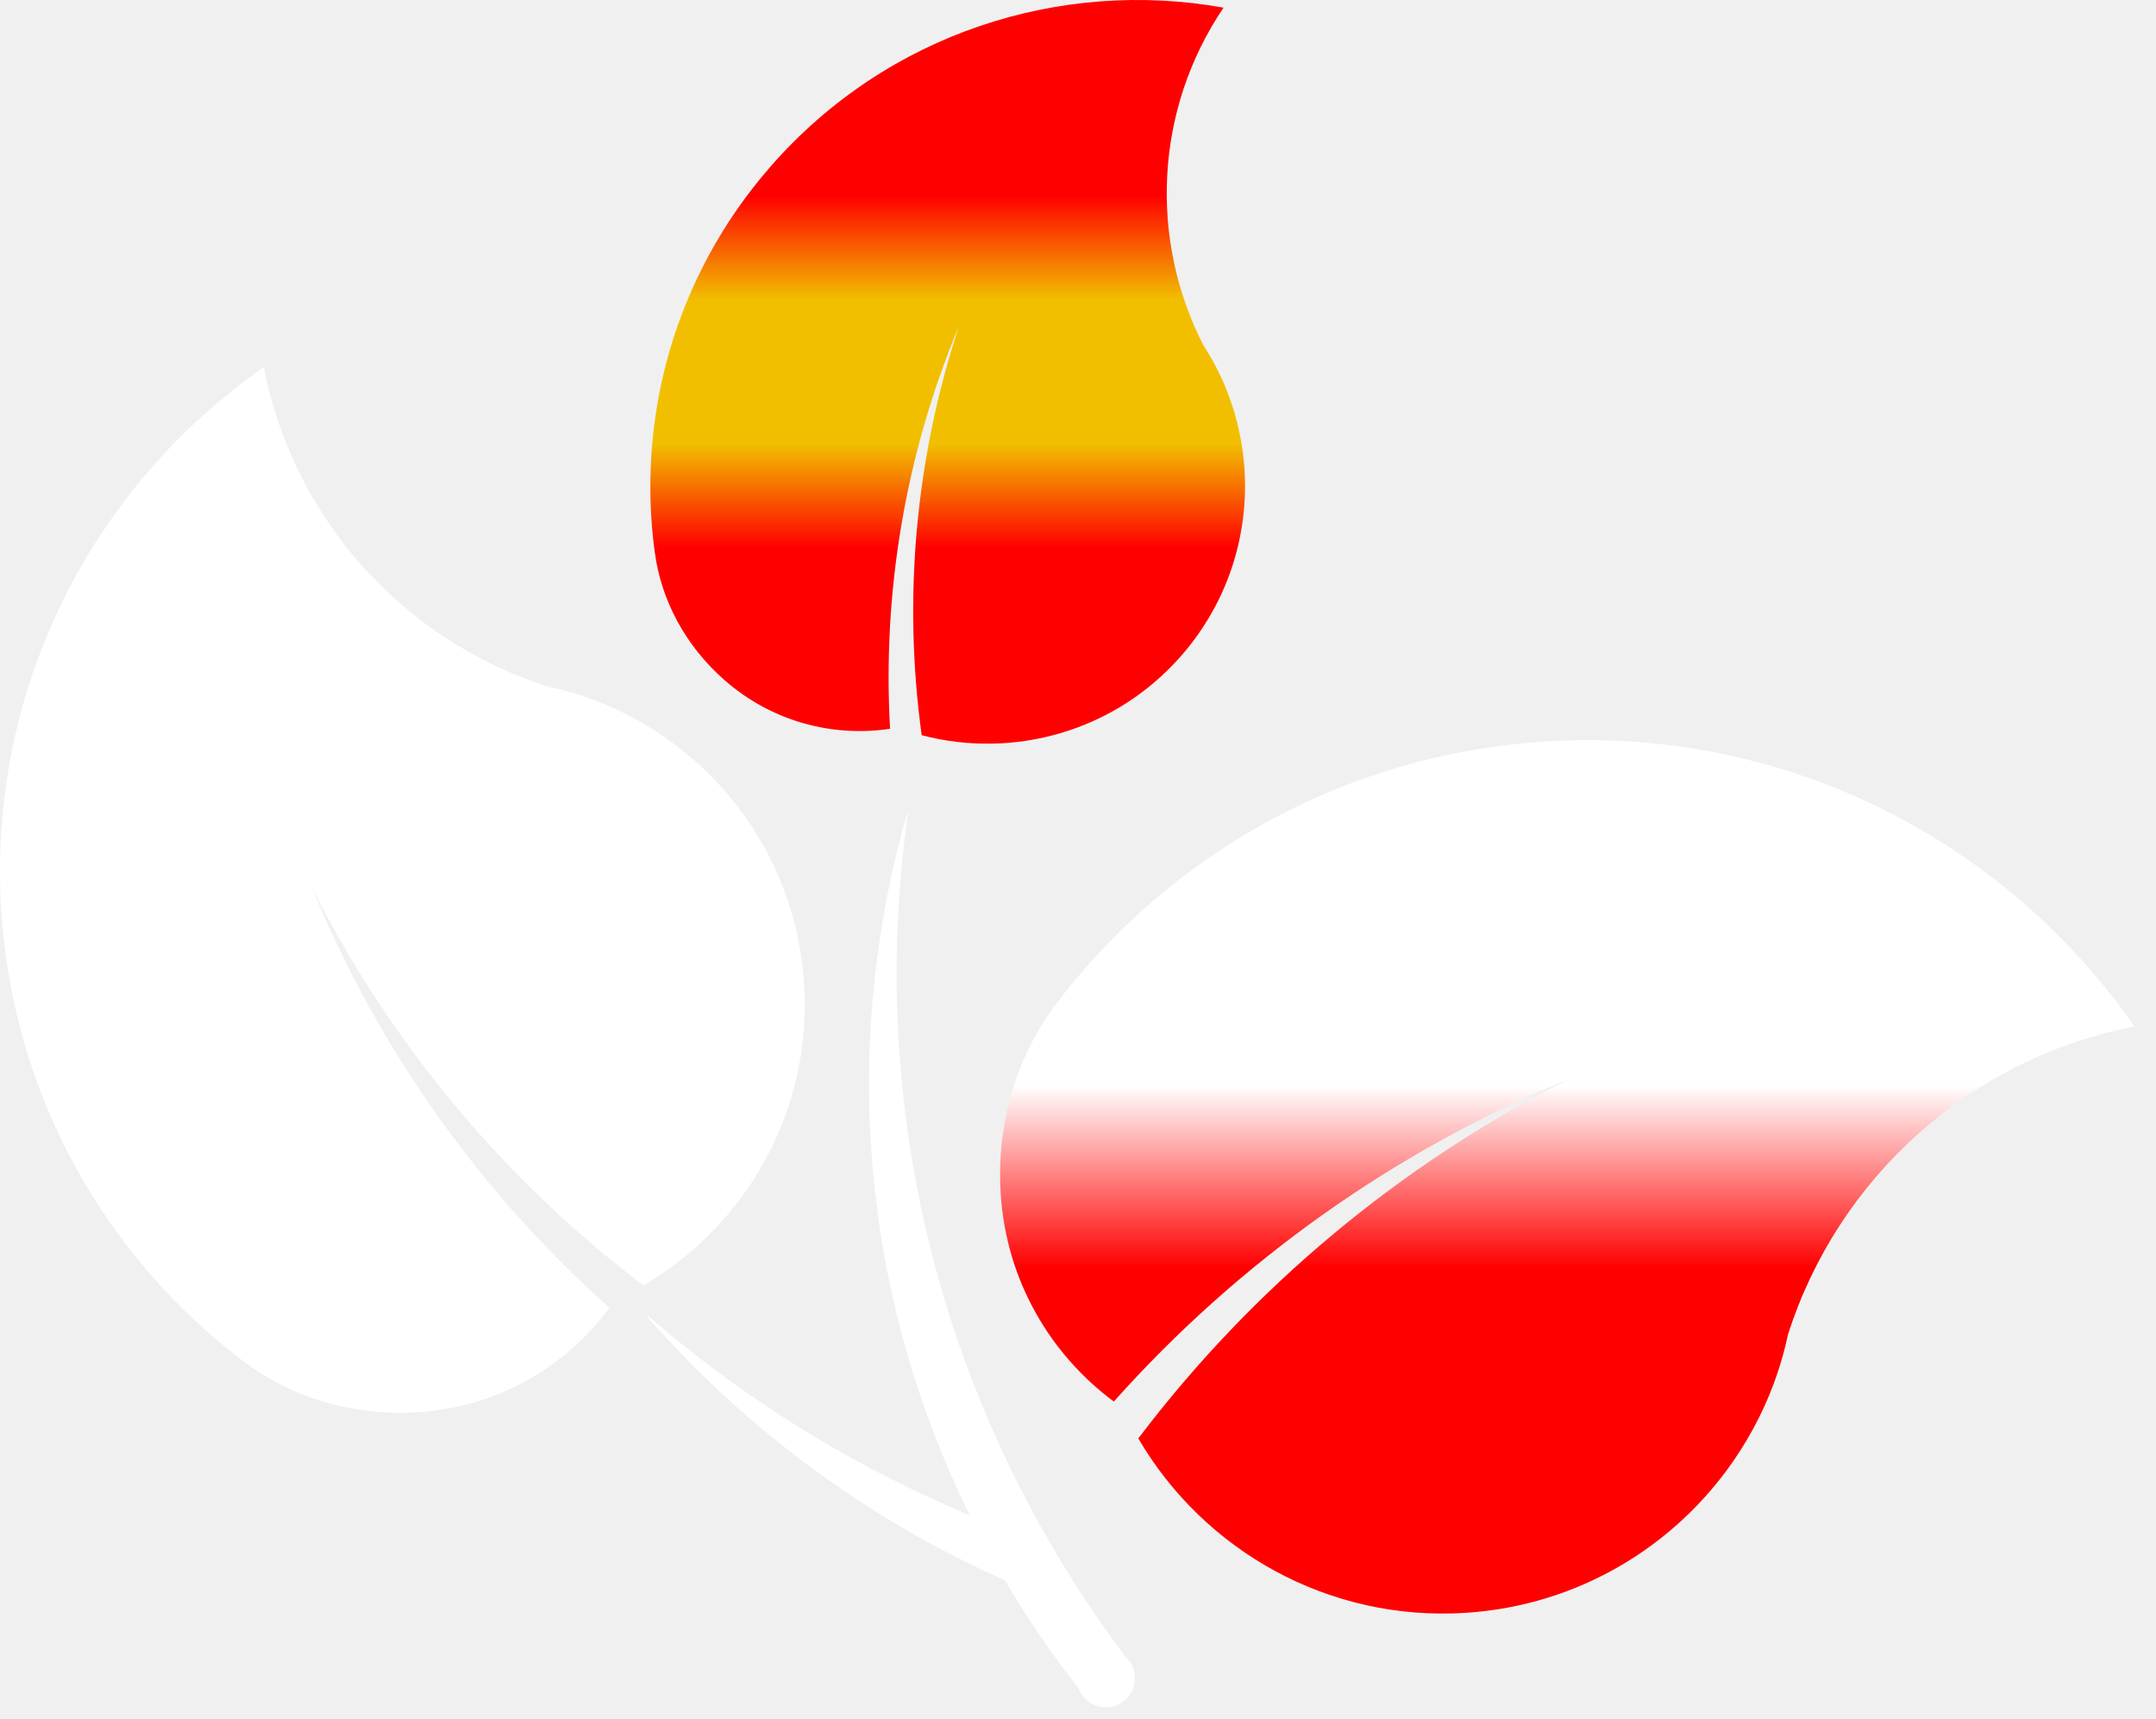
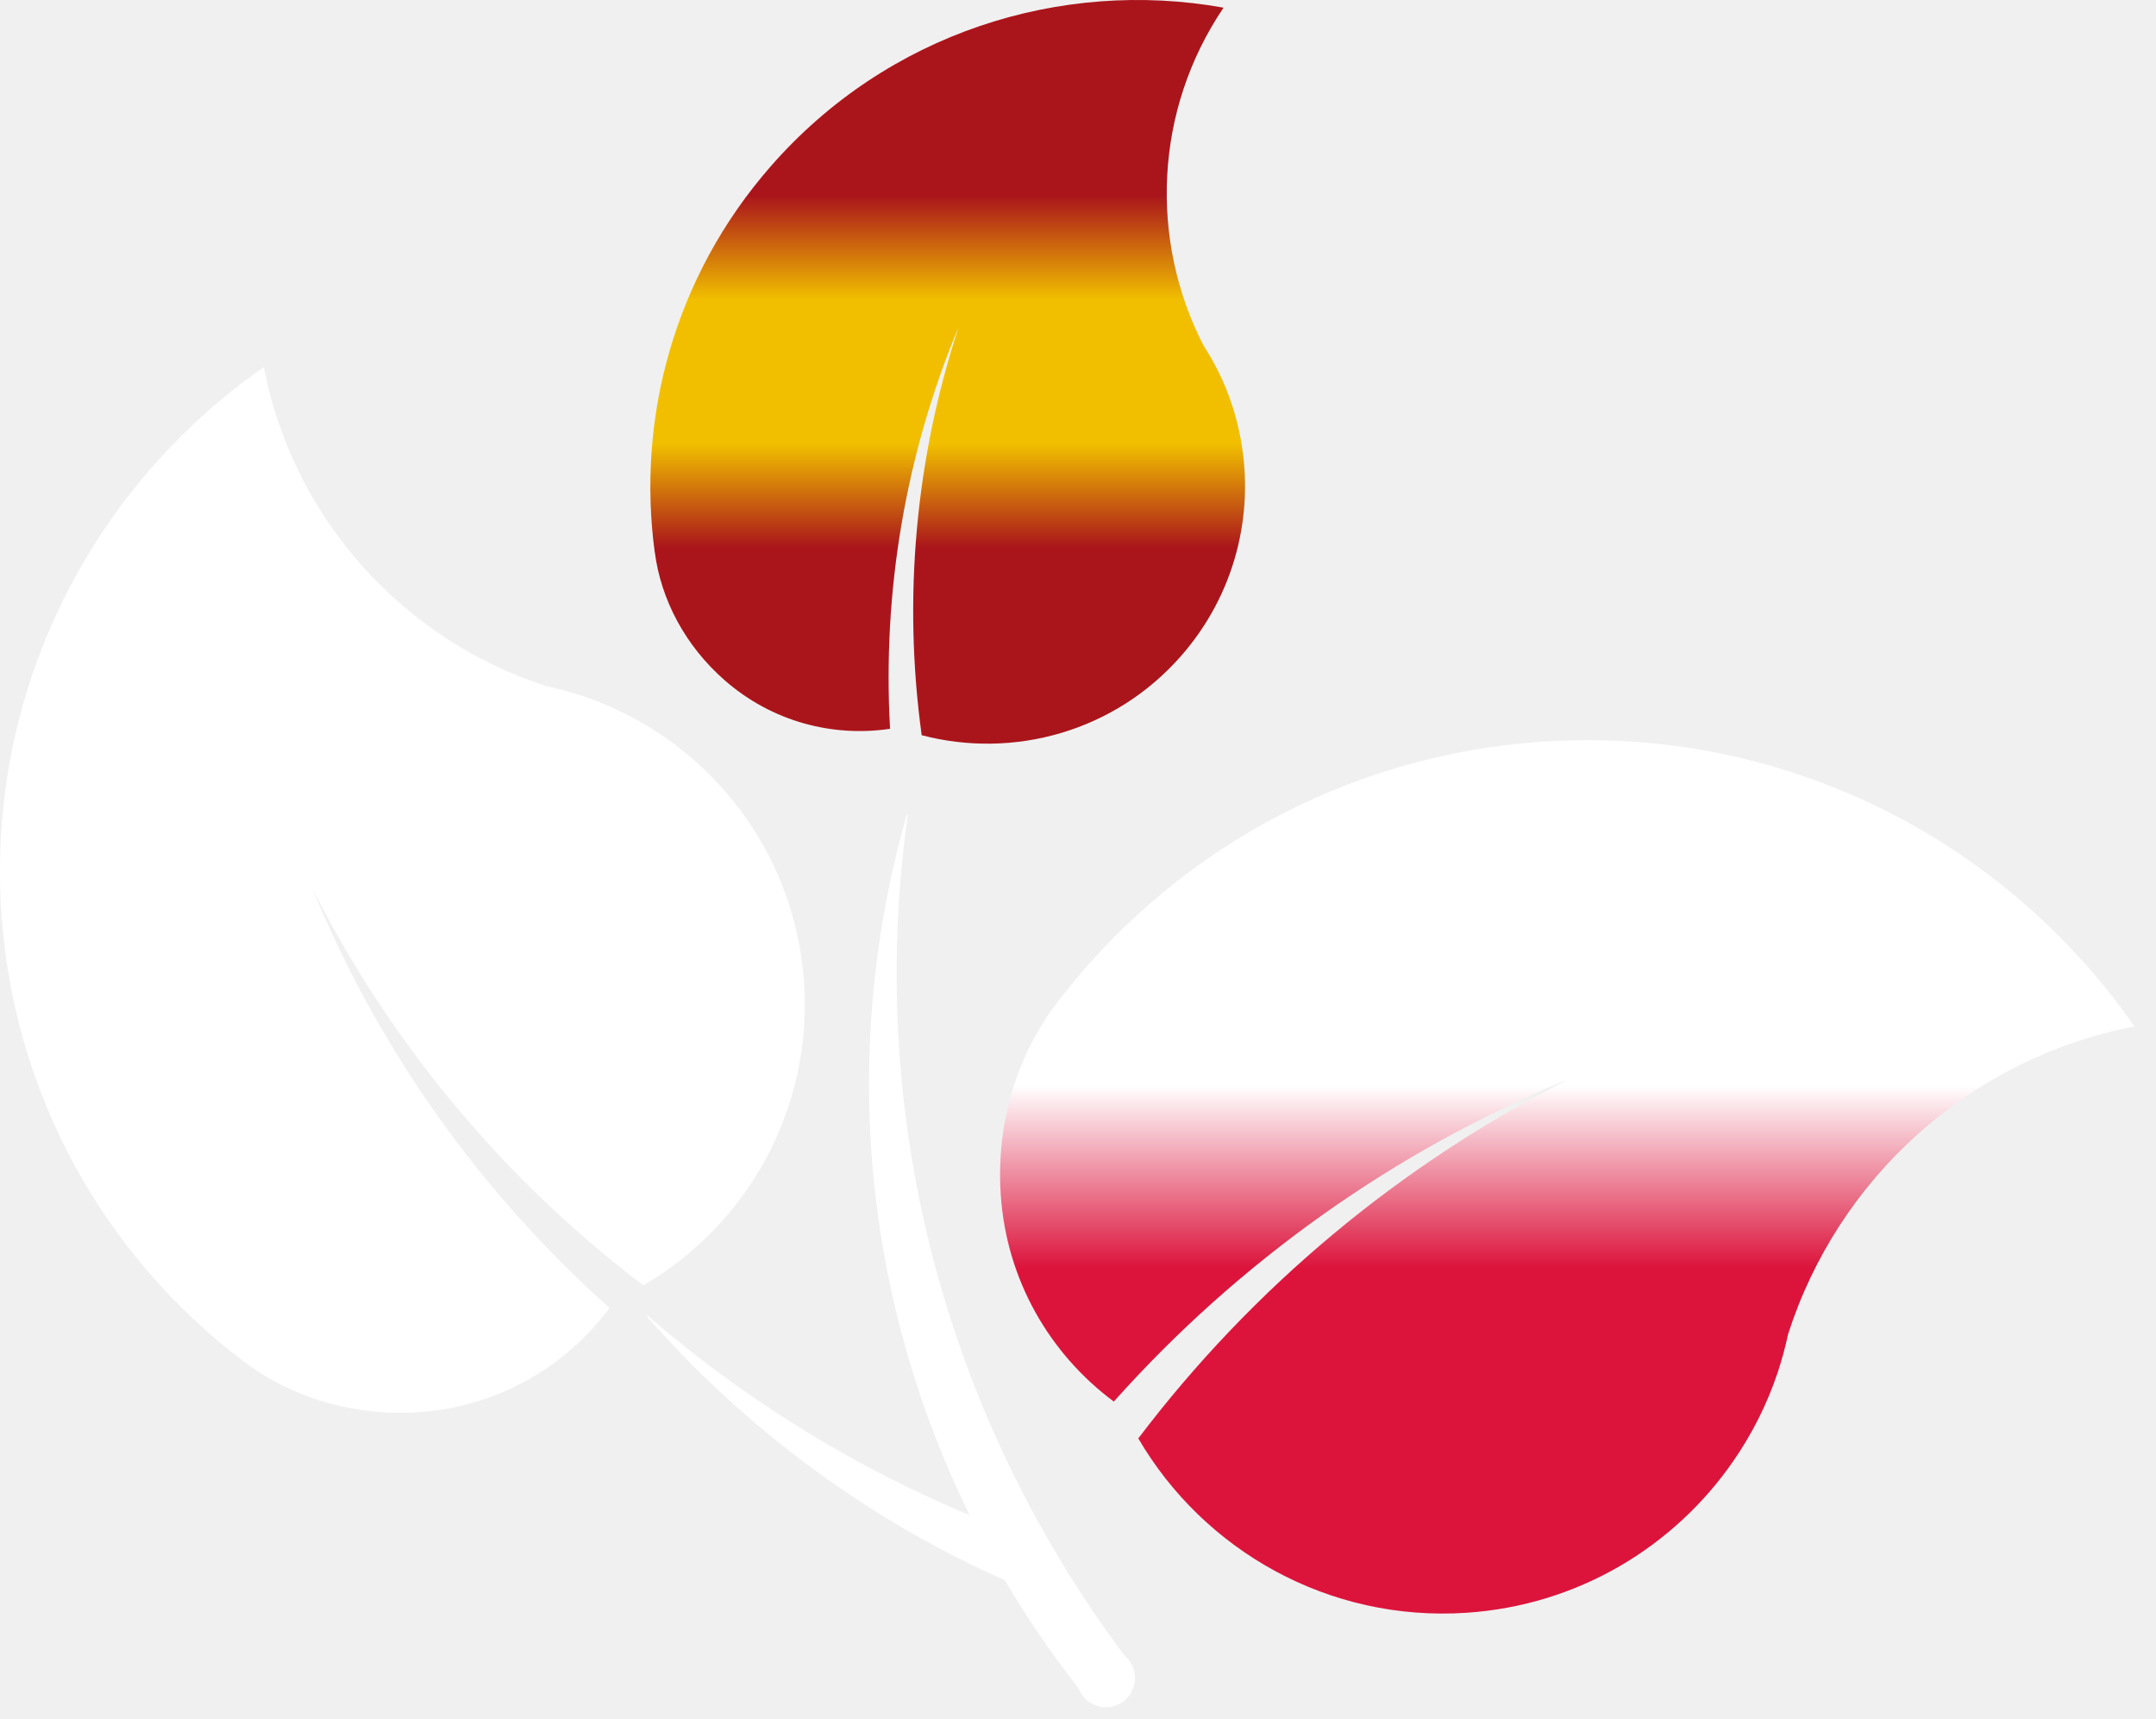
<svg xmlns="http://www.w3.org/2000/svg" id="Layer_2" data-name="Layer 2" viewBox="0 0 640 510">
  <defs>
    <style> .cls-1 { fill: #088180; } .cls-1, .cls-2 { stroke-width: 0px; } .cls-2 { fill: #fff; } </style>
-     <linearGradient id="es-top-b0ce-vertical-gradient-dac9a2" x1="0%" y1="0%" x2="0%" y2="100%">
-       <stop offset="0.00%" style="stop-color:#FF0000" />
-       <stop offset="26.33%" style="stop-color:#FF0000" />
+     <linearGradient id="es-top-d8e6-vertical-gradient-cbafcc" x1="0%" y1="0%" x2="0%" y2="100%">
+       <stop offset="0.00%" style="stop-color:#AA151B" />
+       <stop offset="26.33%" style="stop-color:#AA151B" />
      <stop offset="40.33%" style="stop-color:#F1BF00" />
      <stop offset="59.67%" style="stop-color:#F1BF00" />
-       <stop offset="73.67%" style="stop-color:#FF0000" />
-       <stop offset="100.00%" style="stop-color:#FF0000" />
+       <stop offset="73.67%" style="stop-color:#AA151B" />
+       <stop offset="100.00%" style="stop-color:#AA151B" />
    </linearGradient>
-     <linearGradient id="pl-right-13e2-vertical-gradient-d509dd" x1="0%" y1="0%" x2="0%" y2="100%">
+     <linearGradient id="pl-right-058f-vertical-gradient-1dda9e" x1="0%" y1="0%" x2="0%" y2="100%">
      <stop offset="0.00%" style="stop-color:#FFFFFF" />
      <stop offset="39.52%" style="stop-color:#FFFFFF" />
-       <stop offset="60.48%" style="stop-color:#FF0000" />
-       <stop offset="100.00%" style="stop-color:#FF0000" />
+       <stop offset="60.48%" style="stop-color:#DC143C" />
+       <stop offset="100.00%" style="stop-color:#DC143C" />
    </linearGradient>
  </defs>
  <g id="Layer_1-2" data-name="Layer 1">
    <path class="cls-1" d="m200.76,164.31s0,.02-.01.04c.01-.02.01-.03.01-.04Z" />
    <path class="cls-1" d="m336.98,299.22s-.03.01-.04.02c.02-.01.03-.01.04-.02Z" />
    <path class="cls-2" d="m335.97,494.14c2.17,4.26.47,9.47-3.78,11.64-4.27,2.17-9.48.47-11.64-3.79-2.17-4.27-.49-9.47,3.79-11.63,4.26-2.17,9.47-.47,11.63,3.78Z" />
    <path class="cls-2" d="m92.66,263.59c23.4,46.34,57.14,86.7,98.33,117.92,30.62-17.89,50.22-52.01,47.69-89.8-2.04-30.52-18.07-56.76-41.39-72.92-7.45-5.16-15.62-9.29-24.34-12.22-3.41-1.13-6.91-2.08-10.47-2.83-42.4-13.57-75.36-49.41-84.13-94.6l-.14-.1C27.48,144.39-4.01,204.67.41,270.87c3.66,54.84,31.24,102.41,71.85,133.18-.18-.14-.34-.28-.52-.42,14.29,11.07,33.1,16.81,52.58,15.51,23.41-1.57,43.64-13.48,56.61-30.95-38.23-34.09-68.6-76.67-88.27-124.61Zm-35.79,124.1s.01.02.03.03t-.03-.03Z" />
-     <path d="m284.59,97c-12.86,39.08-16.58,80.63-10.99,121.21,27.19,7.15,57.32-1,77.07-23.6,15.96-18.25,21.7-41.94,17.67-64.09-1.28-7.07-3.54-13.98-6.8-20.49-1.27-2.55-2.69-5.03-4.27-7.46-16.16-31.37-14.56-69.93,5.86-100.17v-.14c-48.26-8.63-99.72,7.51-134.33,47.09-28.7,32.81-39.9,74.91-34.39,114.94-.02-.18-.04-.35-.05-.52,1.8,14.22,9.12,27.98,20.78,38.16,14,12.25,32,16.92,49.07,14.38-2.3-40.53,4.54-81.42,20.38-119.31Zm-89.63,49.5s0,.02-.02.04c.02-.02.02-.03.02-.04Z" processed="true" fill="url(#es-top-b0ce-vertical-gradient-dac9a2)" />
-     <path d="m465.83,320.23c-50.27,25.39-94.07,62.01-127.93,106.7,19.4,33.22,56.42,54.48,97.43,51.75,33.12-2.21,61.59-19.61,79.13-44.93,5.6-8.07,10.09-16.96,13.25-26.42,1.23-3.7,2.25-7.49,3.08-11.35,14.72-46,53.61-81.77,102.64-91.29l.12-.13c-38.36-55.05-103.77-89.23-175.59-84.43-59.53,3.97-111.13,33.87-144.53,77.94.15-.19.31-.36.46-.55-12.02,15.51-18.24,35.91-16.82,57.05,1.68,25.4,14.61,47.35,33.56,61.42,37-41.46,83.2-74.42,135.21-95.77Zm-134.66-38.82s-.02,0-.02.02c0-.02.01-.02.02-.02Z" processed="true" fill="url(#pl-right-13e2-vertical-gradient-d509dd)" />
+     <path d="m284.59,97c-12.86,39.08-16.58,80.63-10.99,121.21,27.19,7.15,57.32-1,77.07-23.6,15.96-18.25,21.7-41.94,17.67-64.09-1.28-7.07-3.54-13.98-6.8-20.49-1.27-2.55-2.69-5.03-4.27-7.46-16.16-31.37-14.56-69.93,5.86-100.17v-.14c-48.26-8.63-99.72,7.51-134.33,47.09-28.7,32.81-39.9,74.91-34.39,114.94-.02-.18-.04-.35-.05-.52,1.8,14.22,9.12,27.98,20.78,38.16,14,12.25,32,16.92,49.07,14.38-2.3-40.53,4.54-81.42,20.38-119.31Zm-89.63,49.5s0,.02-.02.04c.02-.02.02-.03.02-.04Z" processed="true" fill="url(#es-top-d8e6-vertical-gradient-cbafcc)" />
+     <path d="m465.83,320.23c-50.27,25.39-94.07,62.01-127.93,106.7,19.4,33.22,56.42,54.48,97.43,51.75,33.12-2.21,61.59-19.61,79.13-44.93,5.6-8.07,10.09-16.96,13.25-26.42,1.23-3.7,2.25-7.49,3.08-11.35,14.72-46,53.61-81.77,102.64-91.29l.12-.13c-38.36-55.05-103.77-89.23-175.59-84.43-59.53,3.97-111.13,33.87-144.53,77.94.15-.19.31-.36.46-.55-12.02,15.51-18.24,35.91-16.82,57.05,1.68,25.4,14.61,47.35,33.56,61.42,37-41.46,83.2-74.42,135.21-95.77Zm-134.66-38.82s-.02,0-.02.02c0-.02.01-.02.02-.02Z" processed="true" fill="url(#pl-right-058f-vertical-gradient-1dda9e)" />
    <path class="cls-2" d="m269.5,241.69c-.11.05-.23.11-.35.17-1.69,5.97-3.23,12.03-4.57,18.18-18.98,87.93,3.98,175.16,55.42,240.84,5.66-1.54,11.11-3.67,16.27-6.28-53.72-69.9-79.88-160.26-66.77-252.92Z" />
    <path class="cls-2" d="m192.17,390.42c-.03.13-.04.28-.06.41,4.35,4.94,8.88,9.79,13.59,14.52,30.01,29.98,64.64,52.48,101.6,67.51-4.39-6.59-8.54-13.37-12.42-20.29-36.69-14.44-71.5-35.14-102.72-62.16Z" />
  </g>
</svg>
